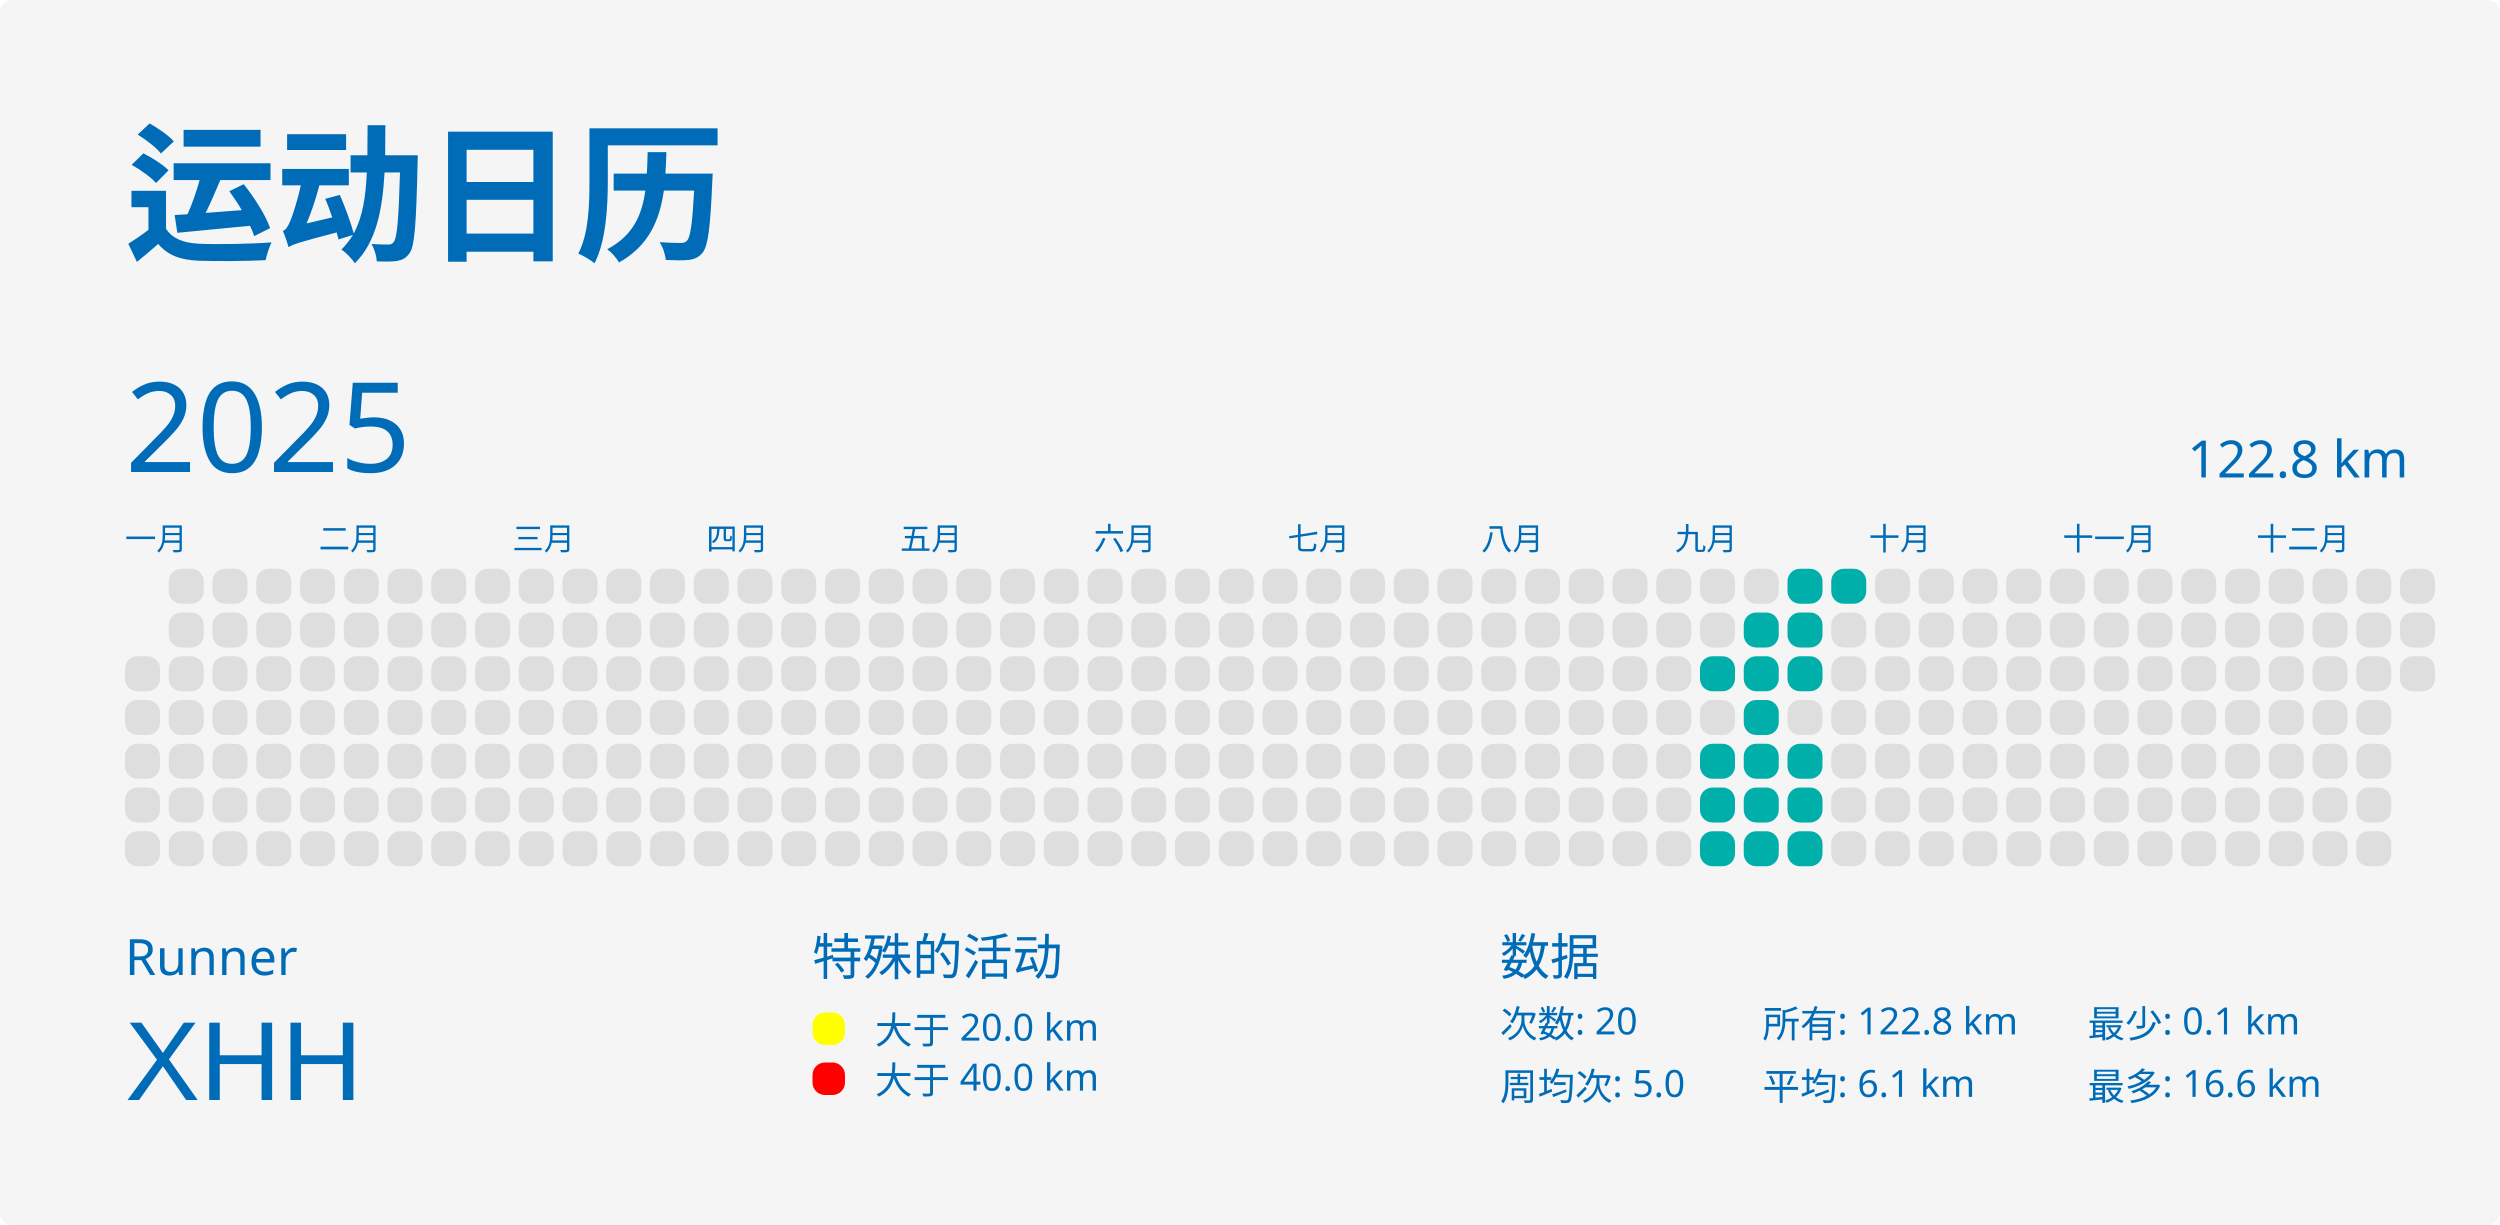
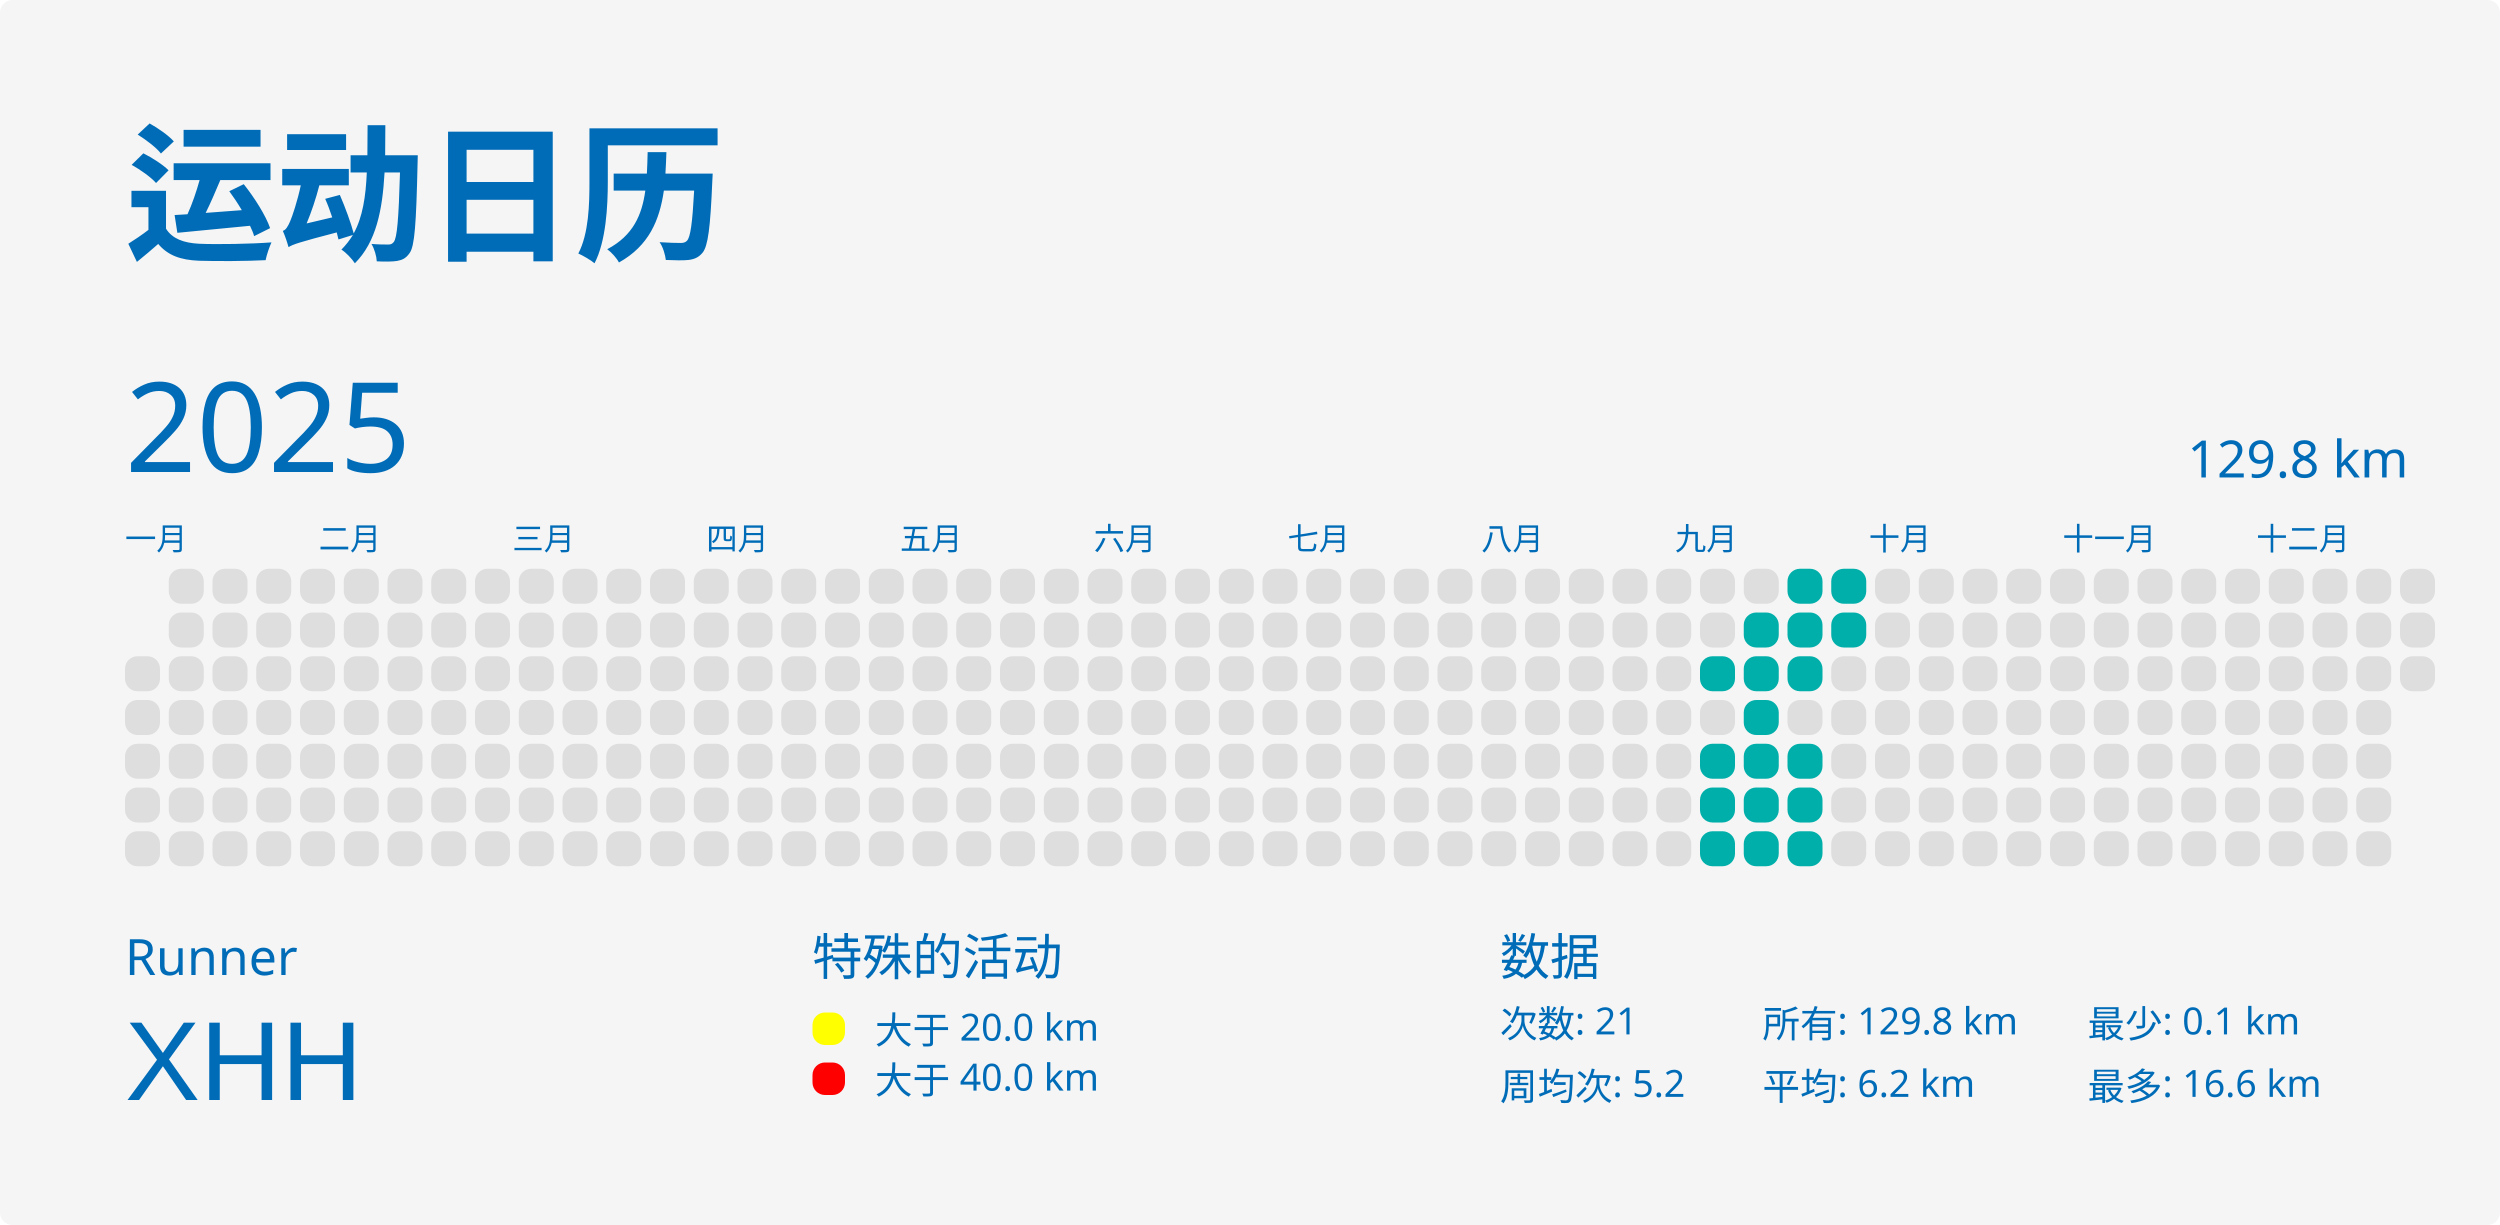
<svg xmlns="http://www.w3.org/2000/svg" baseProfile="full" height="98mm" version="1.1" viewBox="0,0,200,98" width="200mm">
  <defs />
  <rect fill="#f5f5f5" height="98" rx="1" ry="1" width="200" x="0" y="0" />
  <text fill="#006cb8" style="font-size:12px; font-family:MGI-Regular; font-weight:bold;" x="10" y="20">运动日历</text>
  <text fill="#006cb8" style="font-size:4px; font-family:MGI-Regular" x="10" y="78">Runner</text>
  <text fill="#006cb8" style="font-size:9px; font-family:Arial" x="10" y="88">XHH</text>
  <text fill="#006cb8" style="font-size:4px; font-family:MGI-Regular" x="65" y="78">特殊的活动</text>
  <rect fill="yellow" height="2.6" rx="1" ry="1" width="2.6" x="65" y="81" />
  <text fill="#006cb8" style="font-size:3px; font-family:MGI-Regular" x="70" y="83.5">大于 20.0 km</text>
  <rect fill="red" height="2.6" rx="1" ry="1" width="2.6" x="65" y="85" />
  <text fill="#006cb8" style="font-size:3px; font-family:MGI-Regular" x="70" y="87.5">大于 40.0 km</text>
  <text fill="#006cb8" style="font-size:4px; font-family:MGI-Regular" x="120" y="78">数据</text>
-   <text fill="#006cb8" style="font-size:3px; font-family:MGI-Regular" x="120" y="83">次数: 20</text>
-   <text fill="#006cb8" style="font-size:3px; font-family:MGI-Regular" x="120" y="88">周均次: 5.0</text>
-   <text fill="#006cb8" style="font-size:3px; font-family:MGI-Regular" x="141" y="83">所有: 122.8 km</text>
-   <text fill="#006cb8" style="font-size:3px; font-family:MGI-Regular" x="141" y="88">平均: 6.1 km</text>
+   <text fill="#006cb8" style="font-size:3px; font-family:MGI-Regular" x="120" y="83">次数: 21</text>
+   <text fill="#006cb8" style="font-size:3px; font-family:MGI-Regular" x="120" y="88">周均次: 5.2</text>
+   <text fill="#006cb8" style="font-size:3px; font-family:MGI-Regular" x="141" y="83">所有: 129.8 km</text>
+   <text fill="#006cb8" style="font-size:3px; font-family:MGI-Regular" x="141" y="88">平均: 6.2 km</text>
  <text fill="#006cb8" style="font-size:3px; font-family:MGI-Regular" x="167" y="83">最少: 0.1 km</text>
  <text fill="#006cb8" style="font-size:3px; font-family:MGI-Regular" x="167" y="88">最多: 16.6 km</text>
  <text dominant-baseline="hanging" fill="#006cb8" style="font-size:10.0px; font-family:MGI-Regular;" x="10" y="30">2025</text>
-   <text dominant-baseline="hanging" fill="#006cb8" style="font-size:4.125px; font-family:MGI-Regular;" x="175" y="35">122.8 km</text>
+   <text dominant-baseline="hanging" fill="#006cb8" style="font-size:4.125px; font-family:MGI-Regular;" x="175" y="35">129.8 km</text>
  <text fill="#006cb8" style="font-size:2.5px; font-family:MGI-Regular" x="10.0" y="44">一月</text>
  <text fill="#006cb8" style="font-size:2.5px; font-family:MGI-Regular" x="25.5" y="44">二月</text>
  <text fill="#006cb8" style="font-size:2.5px; font-family:MGI-Regular" x="41.0" y="44">三月</text>
  <text fill="#006cb8" style="font-size:2.5px; font-family:MGI-Regular" x="56.5" y="44">四月</text>
  <text fill="#006cb8" style="font-size:2.5px; font-family:MGI-Regular" x="72.0" y="44">五月</text>
  <text fill="#006cb8" style="font-size:2.5px; font-family:MGI-Regular" x="87.5" y="44">六月</text>
  <text fill="#006cb8" style="font-size:2.5px; font-family:MGI-Regular" x="103.0" y="44">七月</text>
  <text fill="#006cb8" style="font-size:2.5px; font-family:MGI-Regular" x="118.5" y="44">八月</text>
  <text fill="#006cb8" style="font-size:2.5px; font-family:MGI-Regular" x="134.0" y="44">九月</text>
  <text fill="#006cb8" style="font-size:2.5px; font-family:MGI-Regular" x="149.5" y="44">十月</text>
  <text fill="#006cb8" style="font-size:2.5px; font-family:MGI-Regular" x="165.0" y="44">十一月</text>
  <text fill="#006cb8" style="font-size:2.5px; font-family:MGI-Regular" x="180.5" y="44">十二月</text>
  <rect fill="#dedede" height="2.8" rx="1" ry="1" width="2.8" x="10.0" y="52.5" />
  <rect fill="#dedede" height="2.8" rx="1" ry="1" width="2.8" x="10.0" y="56.0" />
  <rect fill="#dedede" height="2.8" rx="1" ry="1" width="2.8" x="10.0" y="59.5" />
  <rect fill="#dedede" height="2.8" rx="1" ry="1" width="2.8" x="10.0" y="63.0" />
  <rect fill="#dedede" height="2.8" rx="1" ry="1" width="2.8" x="10.0" y="66.5" />
  <rect fill="#dedede" height="2.8" rx="1" ry="1" width="2.8" x="13.5" y="45.5" />
  <rect fill="#dedede" height="2.8" rx="1" ry="1" width="2.8" x="13.5" y="49.0" />
  <rect fill="#dedede" height="2.8" rx="1" ry="1" width="2.8" x="13.5" y="52.5" />
  <rect fill="#dedede" height="2.8" rx="1" ry="1" width="2.8" x="13.5" y="56.0" />
  <rect fill="#dedede" height="2.8" rx="1" ry="1" width="2.8" x="13.5" y="59.5" />
  <rect fill="#dedede" height="2.8" rx="1" ry="1" width="2.8" x="13.5" y="63.0" />
  <rect fill="#dedede" height="2.8" rx="1" ry="1" width="2.8" x="13.5" y="66.5" />
  <rect fill="#dedede" height="2.8" rx="1" ry="1" width="2.8" x="17.0" y="45.5" />
  <rect fill="#dedede" height="2.8" rx="1" ry="1" width="2.8" x="17.0" y="49.0" />
  <rect fill="#dedede" height="2.8" rx="1" ry="1" width="2.8" x="17.0" y="52.5" />
  <rect fill="#dedede" height="2.8" rx="1" ry="1" width="2.8" x="17.0" y="56.0" />
  <rect fill="#dedede" height="2.8" rx="1" ry="1" width="2.8" x="17.0" y="59.5" />
  <rect fill="#dedede" height="2.8" rx="1" ry="1" width="2.8" x="17.0" y="63.0" />
  <rect fill="#dedede" height="2.8" rx="1" ry="1" width="2.8" x="17.0" y="66.5" />
  <rect fill="#dedede" height="2.8" rx="1" ry="1" width="2.8" x="20.5" y="45.5" />
  <rect fill="#dedede" height="2.8" rx="1" ry="1" width="2.8" x="20.5" y="49.0" />
  <rect fill="#dedede" height="2.8" rx="1" ry="1" width="2.8" x="20.5" y="52.5" />
  <rect fill="#dedede" height="2.8" rx="1" ry="1" width="2.8" x="20.5" y="56.0" />
  <rect fill="#dedede" height="2.8" rx="1" ry="1" width="2.8" x="20.5" y="59.5" />
  <rect fill="#dedede" height="2.8" rx="1" ry="1" width="2.8" x="20.5" y="63.0" />
  <rect fill="#dedede" height="2.8" rx="1" ry="1" width="2.8" x="20.5" y="66.5" />
  <rect fill="#dedede" height="2.8" rx="1" ry="1" width="2.8" x="24.0" y="45.5" />
  <rect fill="#dedede" height="2.8" rx="1" ry="1" width="2.8" x="24.0" y="49.0" />
  <rect fill="#dedede" height="2.8" rx="1" ry="1" width="2.8" x="24.0" y="52.5" />
  <rect fill="#dedede" height="2.8" rx="1" ry="1" width="2.8" x="24.0" y="56.0" />
  <rect fill="#dedede" height="2.8" rx="1" ry="1" width="2.8" x="24.0" y="59.5" />
  <rect fill="#dedede" height="2.8" rx="1" ry="1" width="2.8" x="24.0" y="63.0" />
  <rect fill="#dedede" height="2.8" rx="1" ry="1" width="2.8" x="24.0" y="66.5" />
  <rect fill="#dedede" height="2.8" rx="1" ry="1" width="2.8" x="27.5" y="45.5" />
  <rect fill="#dedede" height="2.8" rx="1" ry="1" width="2.8" x="27.5" y="49.0" />
  <rect fill="#dedede" height="2.8" rx="1" ry="1" width="2.8" x="27.5" y="52.5" />
  <rect fill="#dedede" height="2.8" rx="1" ry="1" width="2.8" x="27.5" y="56.0" />
  <rect fill="#dedede" height="2.8" rx="1" ry="1" width="2.8" x="27.5" y="59.5" />
  <rect fill="#dedede" height="2.8" rx="1" ry="1" width="2.8" x="27.5" y="63.0" />
  <rect fill="#dedede" height="2.8" rx="1" ry="1" width="2.8" x="27.5" y="66.5" />
  <rect fill="#dedede" height="2.8" rx="1" ry="1" width="2.8" x="31.0" y="45.5" />
  <rect fill="#dedede" height="2.8" rx="1" ry="1" width="2.8" x="31.0" y="49.0" />
  <rect fill="#dedede" height="2.8" rx="1" ry="1" width="2.8" x="31.0" y="52.5" />
  <rect fill="#dedede" height="2.8" rx="1" ry="1" width="2.8" x="31.0" y="56.0" />
  <rect fill="#dedede" height="2.8" rx="1" ry="1" width="2.8" x="31.0" y="59.5" />
  <rect fill="#dedede" height="2.8" rx="1" ry="1" width="2.8" x="31.0" y="63.0" />
  <rect fill="#dedede" height="2.8" rx="1" ry="1" width="2.8" x="31.0" y="66.5" />
  <rect fill="#dedede" height="2.8" rx="1" ry="1" width="2.8" x="34.5" y="45.5" />
  <rect fill="#dedede" height="2.8" rx="1" ry="1" width="2.8" x="34.5" y="49.0" />
  <rect fill="#dedede" height="2.8" rx="1" ry="1" width="2.8" x="34.5" y="52.5" />
  <rect fill="#dedede" height="2.8" rx="1" ry="1" width="2.8" x="34.5" y="56.0" />
  <rect fill="#dedede" height="2.8" rx="1" ry="1" width="2.8" x="34.5" y="59.5" />
  <rect fill="#dedede" height="2.8" rx="1" ry="1" width="2.8" x="34.5" y="63.0" />
  <rect fill="#dedede" height="2.8" rx="1" ry="1" width="2.8" x="34.5" y="66.5" />
  <rect fill="#dedede" height="2.8" rx="1" ry="1" width="2.8" x="38.0" y="45.5" />
  <rect fill="#dedede" height="2.8" rx="1" ry="1" width="2.8" x="38.0" y="49.0" />
  <rect fill="#dedede" height="2.8" rx="1" ry="1" width="2.8" x="38.0" y="52.5" />
  <rect fill="#dedede" height="2.8" rx="1" ry="1" width="2.8" x="38.0" y="56.0" />
  <rect fill="#dedede" height="2.8" rx="1" ry="1" width="2.8" x="38.0" y="59.5" />
  <rect fill="#dedede" height="2.8" rx="1" ry="1" width="2.8" x="38.0" y="63.0" />
  <rect fill="#dedede" height="2.8" rx="1" ry="1" width="2.8" x="38.0" y="66.5" />
  <rect fill="#dedede" height="2.8" rx="1" ry="1" width="2.8" x="41.5" y="45.5" />
  <rect fill="#dedede" height="2.8" rx="1" ry="1" width="2.8" x="41.5" y="49.0" />
  <rect fill="#dedede" height="2.8" rx="1" ry="1" width="2.8" x="41.5" y="52.5" />
  <rect fill="#dedede" height="2.8" rx="1" ry="1" width="2.8" x="41.5" y="56.0" />
  <rect fill="#dedede" height="2.8" rx="1" ry="1" width="2.8" x="41.5" y="59.5" />
  <rect fill="#dedede" height="2.8" rx="1" ry="1" width="2.8" x="41.5" y="63.0" />
  <rect fill="#dedede" height="2.8" rx="1" ry="1" width="2.8" x="41.5" y="66.5" />
  <rect fill="#dedede" height="2.8" rx="1" ry="1" width="2.8" x="45.0" y="45.5" />
  <rect fill="#dedede" height="2.8" rx="1" ry="1" width="2.8" x="45.0" y="49.0" />
  <rect fill="#dedede" height="2.8" rx="1" ry="1" width="2.8" x="45.0" y="52.5" />
  <rect fill="#dedede" height="2.8" rx="1" ry="1" width="2.8" x="45.0" y="56.0" />
  <rect fill="#dedede" height="2.8" rx="1" ry="1" width="2.8" x="45.0" y="59.5" />
  <rect fill="#dedede" height="2.8" rx="1" ry="1" width="2.8" x="45.0" y="63.0" />
  <rect fill="#dedede" height="2.8" rx="1" ry="1" width="2.8" x="45.0" y="66.5" />
  <rect fill="#dedede" height="2.8" rx="1" ry="1" width="2.8" x="48.5" y="45.5" />
  <rect fill="#dedede" height="2.8" rx="1" ry="1" width="2.8" x="48.5" y="49.0" />
  <rect fill="#dedede" height="2.8" rx="1" ry="1" width="2.8" x="48.5" y="52.5" />
  <rect fill="#dedede" height="2.8" rx="1" ry="1" width="2.8" x="48.5" y="56.0" />
  <rect fill="#dedede" height="2.8" rx="1" ry="1" width="2.8" x="48.5" y="59.5" />
  <rect fill="#dedede" height="2.8" rx="1" ry="1" width="2.8" x="48.5" y="63.0" />
  <rect fill="#dedede" height="2.8" rx="1" ry="1" width="2.8" x="48.5" y="66.5" />
  <rect fill="#dedede" height="2.8" rx="1" ry="1" width="2.8" x="52.0" y="45.5" />
  <rect fill="#dedede" height="2.8" rx="1" ry="1" width="2.8" x="52.0" y="49.0" />
  <rect fill="#dedede" height="2.8" rx="1" ry="1" width="2.8" x="52.0" y="52.5" />
  <rect fill="#dedede" height="2.8" rx="1" ry="1" width="2.8" x="52.0" y="56.0" />
  <rect fill="#dedede" height="2.8" rx="1" ry="1" width="2.8" x="52.0" y="59.5" />
  <rect fill="#dedede" height="2.8" rx="1" ry="1" width="2.8" x="52.0" y="63.0" />
  <rect fill="#dedede" height="2.8" rx="1" ry="1" width="2.8" x="52.0" y="66.5" />
  <rect fill="#dedede" height="2.8" rx="1" ry="1" width="2.8" x="55.5" y="45.5" />
  <rect fill="#dedede" height="2.8" rx="1" ry="1" width="2.8" x="55.5" y="49.0" />
  <rect fill="#dedede" height="2.8" rx="1" ry="1" width="2.8" x="55.5" y="52.5" />
  <rect fill="#dedede" height="2.8" rx="1" ry="1" width="2.8" x="55.5" y="56.0" />
  <rect fill="#dedede" height="2.8" rx="1" ry="1" width="2.8" x="55.5" y="59.5" />
  <rect fill="#dedede" height="2.8" rx="1" ry="1" width="2.8" x="55.5" y="63.0" />
  <rect fill="#dedede" height="2.8" rx="1" ry="1" width="2.8" x="55.5" y="66.5" />
  <rect fill="#dedede" height="2.8" rx="1" ry="1" width="2.8" x="59.0" y="45.5" />
  <rect fill="#dedede" height="2.8" rx="1" ry="1" width="2.8" x="59.0" y="49.0" />
  <rect fill="#dedede" height="2.8" rx="1" ry="1" width="2.8" x="59.0" y="52.5" />
  <rect fill="#dedede" height="2.8" rx="1" ry="1" width="2.8" x="59.0" y="56.0" />
  <rect fill="#dedede" height="2.8" rx="1" ry="1" width="2.8" x="59.0" y="59.5" />
  <rect fill="#dedede" height="2.8" rx="1" ry="1" width="2.8" x="59.0" y="63.0" />
  <rect fill="#dedede" height="2.8" rx="1" ry="1" width="2.8" x="59.0" y="66.5" />
  <rect fill="#dedede" height="2.8" rx="1" ry="1" width="2.8" x="62.5" y="45.5" />
  <rect fill="#dedede" height="2.8" rx="1" ry="1" width="2.8" x="62.5" y="49.0" />
  <rect fill="#dedede" height="2.8" rx="1" ry="1" width="2.8" x="62.5" y="52.5" />
  <rect fill="#dedede" height="2.8" rx="1" ry="1" width="2.8" x="62.5" y="56.0" />
  <rect fill="#dedede" height="2.8" rx="1" ry="1" width="2.8" x="62.5" y="59.5" />
  <rect fill="#dedede" height="2.8" rx="1" ry="1" width="2.8" x="62.5" y="63.0" />
  <rect fill="#dedede" height="2.8" rx="1" ry="1" width="2.8" x="62.5" y="66.5" />
  <rect fill="#dedede" height="2.8" rx="1" ry="1" width="2.8" x="66.0" y="45.5" />
  <rect fill="#dedede" height="2.8" rx="1" ry="1" width="2.8" x="66.0" y="49.0" />
  <rect fill="#dedede" height="2.8" rx="1" ry="1" width="2.8" x="66.0" y="52.5" />
  <rect fill="#dedede" height="2.8" rx="1" ry="1" width="2.8" x="66.0" y="56.0" />
  <rect fill="#dedede" height="2.8" rx="1" ry="1" width="2.8" x="66.0" y="59.5" />
  <rect fill="#dedede" height="2.8" rx="1" ry="1" width="2.8" x="66.0" y="63.0" />
  <rect fill="#dedede" height="2.8" rx="1" ry="1" width="2.8" x="66.0" y="66.5" />
  <rect fill="#dedede" height="2.8" rx="1" ry="1" width="2.8" x="69.5" y="45.5" />
  <rect fill="#dedede" height="2.8" rx="1" ry="1" width="2.8" x="69.5" y="49.0" />
  <rect fill="#dedede" height="2.8" rx="1" ry="1" width="2.8" x="69.5" y="52.5" />
  <rect fill="#dedede" height="2.8" rx="1" ry="1" width="2.8" x="69.5" y="56.0" />
  <rect fill="#dedede" height="2.8" rx="1" ry="1" width="2.8" x="69.5" y="59.5" />
  <rect fill="#dedede" height="2.8" rx="1" ry="1" width="2.8" x="69.5" y="63.0" />
  <rect fill="#dedede" height="2.8" rx="1" ry="1" width="2.8" x="69.5" y="66.5" />
  <rect fill="#dedede" height="2.8" rx="1" ry="1" width="2.8" x="73.0" y="45.5" />
  <rect fill="#dedede" height="2.8" rx="1" ry="1" width="2.8" x="73.0" y="49.0" />
  <rect fill="#dedede" height="2.8" rx="1" ry="1" width="2.8" x="73.0" y="52.5" />
  <rect fill="#dedede" height="2.8" rx="1" ry="1" width="2.8" x="73.0" y="56.0" />
  <rect fill="#dedede" height="2.8" rx="1" ry="1" width="2.8" x="73.0" y="59.5" />
  <rect fill="#dedede" height="2.8" rx="1" ry="1" width="2.8" x="73.0" y="63.0" />
  <rect fill="#dedede" height="2.8" rx="1" ry="1" width="2.8" x="73.0" y="66.5" />
  <rect fill="#dedede" height="2.8" rx="1" ry="1" width="2.8" x="76.5" y="45.5" />
  <rect fill="#dedede" height="2.8" rx="1" ry="1" width="2.8" x="76.5" y="49.0" />
  <rect fill="#dedede" height="2.8" rx="1" ry="1" width="2.8" x="76.5" y="52.5" />
  <rect fill="#dedede" height="2.8" rx="1" ry="1" width="2.8" x="76.5" y="56.0" />
  <rect fill="#dedede" height="2.8" rx="1" ry="1" width="2.8" x="76.5" y="59.5" />
  <rect fill="#dedede" height="2.8" rx="1" ry="1" width="2.8" x="76.5" y="63.0" />
  <rect fill="#dedede" height="2.8" rx="1" ry="1" width="2.8" x="76.5" y="66.5" />
  <rect fill="#dedede" height="2.8" rx="1" ry="1" width="2.8" x="80.0" y="45.5" />
  <rect fill="#dedede" height="2.8" rx="1" ry="1" width="2.8" x="80.0" y="49.0" />
  <rect fill="#dedede" height="2.8" rx="1" ry="1" width="2.8" x="80.0" y="52.5" />
  <rect fill="#dedede" height="2.8" rx="1" ry="1" width="2.8" x="80.0" y="56.0" />
  <rect fill="#dedede" height="2.8" rx="1" ry="1" width="2.8" x="80.0" y="59.5" />
  <rect fill="#dedede" height="2.8" rx="1" ry="1" width="2.8" x="80.0" y="63.0" />
  <rect fill="#dedede" height="2.8" rx="1" ry="1" width="2.8" x="80.0" y="66.5" />
  <rect fill="#dedede" height="2.8" rx="1" ry="1" width="2.8" x="83.5" y="45.5" />
  <rect fill="#dedede" height="2.8" rx="1" ry="1" width="2.8" x="83.5" y="49.0" />
  <rect fill="#dedede" height="2.8" rx="1" ry="1" width="2.8" x="83.5" y="52.5" />
  <rect fill="#dedede" height="2.8" rx="1" ry="1" width="2.8" x="83.5" y="56.0" />
  <rect fill="#dedede" height="2.8" rx="1" ry="1" width="2.8" x="83.5" y="59.5" />
  <rect fill="#dedede" height="2.8" rx="1" ry="1" width="2.8" x="83.5" y="63.0" />
  <rect fill="#dedede" height="2.8" rx="1" ry="1" width="2.8" x="83.5" y="66.5" />
  <rect fill="#dedede" height="2.8" rx="1" ry="1" width="2.8" x="87.0" y="45.5" />
  <rect fill="#dedede" height="2.8" rx="1" ry="1" width="2.8" x="87.0" y="49.0" />
  <rect fill="#dedede" height="2.8" rx="1" ry="1" width="2.8" x="87.0" y="52.5" />
  <rect fill="#dedede" height="2.8" rx="1" ry="1" width="2.8" x="87.0" y="56.0" />
  <rect fill="#dedede" height="2.8" rx="1" ry="1" width="2.8" x="87.0" y="59.5" />
  <rect fill="#dedede" height="2.8" rx="1" ry="1" width="2.8" x="87.0" y="63.0" />
  <rect fill="#dedede" height="2.8" rx="1" ry="1" width="2.8" x="87.0" y="66.5" />
  <rect fill="#dedede" height="2.8" rx="1" ry="1" width="2.8" x="90.5" y="45.5" />
  <rect fill="#dedede" height="2.8" rx="1" ry="1" width="2.8" x="90.5" y="49.0" />
  <rect fill="#dedede" height="2.8" rx="1" ry="1" width="2.8" x="90.5" y="52.5" />
  <rect fill="#dedede" height="2.8" rx="1" ry="1" width="2.8" x="90.5" y="56.0" />
  <rect fill="#dedede" height="2.8" rx="1" ry="1" width="2.8" x="90.5" y="59.5" />
  <rect fill="#dedede" height="2.8" rx="1" ry="1" width="2.8" x="90.5" y="63.0" />
  <rect fill="#dedede" height="2.8" rx="1" ry="1" width="2.8" x="90.5" y="66.5" />
  <rect fill="#dedede" height="2.8" rx="1" ry="1" width="2.8" x="94.0" y="45.5" />
  <rect fill="#dedede" height="2.8" rx="1" ry="1" width="2.8" x="94.0" y="49.0" />
  <rect fill="#dedede" height="2.8" rx="1" ry="1" width="2.8" x="94.0" y="52.5" />
  <rect fill="#dedede" height="2.8" rx="1" ry="1" width="2.8" x="94.0" y="56.0" />
  <rect fill="#dedede" height="2.8" rx="1" ry="1" width="2.8" x="94.0" y="59.5" />
  <rect fill="#dedede" height="2.8" rx="1" ry="1" width="2.8" x="94.0" y="63.0" />
  <rect fill="#dedede" height="2.8" rx="1" ry="1" width="2.8" x="94.0" y="66.5" />
  <rect fill="#dedede" height="2.8" rx="1" ry="1" width="2.8" x="97.5" y="45.5" />
  <rect fill="#dedede" height="2.8" rx="1" ry="1" width="2.8" x="97.5" y="49.0" />
  <rect fill="#dedede" height="2.8" rx="1" ry="1" width="2.8" x="97.5" y="52.5" />
  <rect fill="#dedede" height="2.8" rx="1" ry="1" width="2.8" x="97.5" y="56.0" />
  <rect fill="#dedede" height="2.8" rx="1" ry="1" width="2.8" x="97.5" y="59.5" />
  <rect fill="#dedede" height="2.8" rx="1" ry="1" width="2.8" x="97.5" y="63.0" />
  <rect fill="#dedede" height="2.8" rx="1" ry="1" width="2.8" x="97.5" y="66.5" />
  <rect fill="#dedede" height="2.8" rx="1" ry="1" width="2.8" x="101.0" y="45.5" />
  <rect fill="#dedede" height="2.8" rx="1" ry="1" width="2.8" x="101.0" y="49.0" />
  <rect fill="#dedede" height="2.8" rx="1" ry="1" width="2.8" x="101.0" y="52.5" />
  <rect fill="#dedede" height="2.8" rx="1" ry="1" width="2.8" x="101.0" y="56.0" />
  <rect fill="#dedede" height="2.8" rx="1" ry="1" width="2.8" x="101.0" y="59.5" />
  <rect fill="#dedede" height="2.8" rx="1" ry="1" width="2.8" x="101.0" y="63.0" />
  <rect fill="#dedede" height="2.8" rx="1" ry="1" width="2.8" x="101.0" y="66.5" />
  <rect fill="#dedede" height="2.8" rx="1" ry="1" width="2.8" x="104.5" y="45.5" />
  <rect fill="#dedede" height="2.8" rx="1" ry="1" width="2.8" x="104.5" y="49.0" />
  <rect fill="#dedede" height="2.8" rx="1" ry="1" width="2.8" x="104.5" y="52.5" />
  <rect fill="#dedede" height="2.8" rx="1" ry="1" width="2.8" x="104.5" y="56.0" />
  <rect fill="#dedede" height="2.8" rx="1" ry="1" width="2.8" x="104.5" y="59.5" />
  <rect fill="#dedede" height="2.8" rx="1" ry="1" width="2.8" x="104.5" y="63.0" />
  <rect fill="#dedede" height="2.8" rx="1" ry="1" width="2.8" x="104.5" y="66.5" />
  <rect fill="#dedede" height="2.8" rx="1" ry="1" width="2.8" x="108.0" y="45.5" />
  <rect fill="#dedede" height="2.8" rx="1" ry="1" width="2.8" x="108.0" y="49.0" />
  <rect fill="#dedede" height="2.8" rx="1" ry="1" width="2.8" x="108.0" y="52.5" />
  <rect fill="#dedede" height="2.8" rx="1" ry="1" width="2.8" x="108.0" y="56.0" />
  <rect fill="#dedede" height="2.8" rx="1" ry="1" width="2.8" x="108.0" y="59.5" />
  <rect fill="#dedede" height="2.8" rx="1" ry="1" width="2.8" x="108.0" y="63.0" />
  <rect fill="#dedede" height="2.8" rx="1" ry="1" width="2.8" x="108.0" y="66.5" />
  <rect fill="#dedede" height="2.8" rx="1" ry="1" width="2.8" x="111.5" y="45.5" />
  <rect fill="#dedede" height="2.8" rx="1" ry="1" width="2.8" x="111.5" y="49.0" />
  <rect fill="#dedede" height="2.8" rx="1" ry="1" width="2.8" x="111.5" y="52.5" />
  <rect fill="#dedede" height="2.8" rx="1" ry="1" width="2.8" x="111.5" y="56.0" />
  <rect fill="#dedede" height="2.8" rx="1" ry="1" width="2.8" x="111.5" y="59.5" />
  <rect fill="#dedede" height="2.8" rx="1" ry="1" width="2.8" x="111.5" y="63.0" />
  <rect fill="#dedede" height="2.8" rx="1" ry="1" width="2.8" x="111.5" y="66.5" />
  <rect fill="#dedede" height="2.8" rx="1" ry="1" width="2.8" x="115.0" y="45.5" />
  <rect fill="#dedede" height="2.8" rx="1" ry="1" width="2.8" x="115.0" y="49.0" />
  <rect fill="#dedede" height="2.8" rx="1" ry="1" width="2.8" x="115.0" y="52.5" />
  <rect fill="#dedede" height="2.8" rx="1" ry="1" width="2.8" x="115.0" y="56.0" />
  <rect fill="#dedede" height="2.8" rx="1" ry="1" width="2.8" x="115.0" y="59.5" />
  <rect fill="#dedede" height="2.8" rx="1" ry="1" width="2.8" x="115.0" y="63.0" />
  <rect fill="#dedede" height="2.8" rx="1" ry="1" width="2.8" x="115.0" y="66.5" />
  <rect fill="#dedede" height="2.8" rx="1" ry="1" width="2.8" x="118.5" y="45.5" />
  <rect fill="#dedede" height="2.8" rx="1" ry="1" width="2.8" x="118.5" y="49.0" />
  <rect fill="#dedede" height="2.8" rx="1" ry="1" width="2.8" x="118.5" y="52.5" />
  <rect fill="#dedede" height="2.8" rx="1" ry="1" width="2.8" x="118.5" y="56.0" />
  <rect fill="#dedede" height="2.8" rx="1" ry="1" width="2.8" x="118.5" y="59.5" />
  <rect fill="#dedede" height="2.8" rx="1" ry="1" width="2.8" x="118.5" y="63.0" />
  <rect fill="#dedede" height="2.8" rx="1" ry="1" width="2.8" x="118.5" y="66.5" />
  <rect fill="#dedede" height="2.8" rx="1" ry="1" width="2.8" x="122.0" y="45.5" />
  <rect fill="#dedede" height="2.8" rx="1" ry="1" width="2.8" x="122.0" y="49.0" />
  <rect fill="#dedede" height="2.8" rx="1" ry="1" width="2.8" x="122.0" y="52.5" />
  <rect fill="#dedede" height="2.8" rx="1" ry="1" width="2.8" x="122.0" y="56.0" />
  <rect fill="#dedede" height="2.8" rx="1" ry="1" width="2.8" x="122.0" y="59.5" />
  <rect fill="#dedede" height="2.8" rx="1" ry="1" width="2.8" x="122.0" y="63.0" />
  <rect fill="#dedede" height="2.8" rx="1" ry="1" width="2.8" x="122.0" y="66.5" />
  <rect fill="#dedede" height="2.8" rx="1" ry="1" width="2.8" x="125.5" y="45.5" />
  <rect fill="#dedede" height="2.8" rx="1" ry="1" width="2.8" x="125.5" y="49.0" />
  <rect fill="#dedede" height="2.8" rx="1" ry="1" width="2.8" x="125.5" y="52.5" />
  <rect fill="#dedede" height="2.8" rx="1" ry="1" width="2.8" x="125.5" y="56.0" />
  <rect fill="#dedede" height="2.8" rx="1" ry="1" width="2.8" x="125.5" y="59.5" />
  <rect fill="#dedede" height="2.8" rx="1" ry="1" width="2.8" x="125.5" y="63.0" />
  <rect fill="#dedede" height="2.8" rx="1" ry="1" width="2.8" x="125.5" y="66.5" />
  <rect fill="#dedede" height="2.8" rx="1" ry="1" width="2.8" x="129.0" y="45.5" />
  <rect fill="#dedede" height="2.8" rx="1" ry="1" width="2.8" x="129.0" y="49.0" />
  <rect fill="#dedede" height="2.8" rx="1" ry="1" width="2.8" x="129.0" y="52.5" />
  <rect fill="#dedede" height="2.8" rx="1" ry="1" width="2.8" x="129.0" y="56.0" />
  <rect fill="#dedede" height="2.8" rx="1" ry="1" width="2.8" x="129.0" y="59.5" />
  <rect fill="#dedede" height="2.8" rx="1" ry="1" width="2.8" x="129.0" y="63.0" />
  <rect fill="#dedede" height="2.8" rx="1" ry="1" width="2.8" x="129.0" y="66.5" />
  <rect fill="#dedede" height="2.8" rx="1" ry="1" width="2.8" x="132.5" y="45.5" />
  <rect fill="#dedede" height="2.8" rx="1" ry="1" width="2.8" x="132.5" y="49.0" />
  <rect fill="#dedede" height="2.8" rx="1" ry="1" width="2.8" x="132.5" y="52.5" />
  <rect fill="#dedede" height="2.8" rx="1" ry="1" width="2.8" x="132.5" y="56.0" />
  <rect fill="#dedede" height="2.8" rx="1" ry="1" width="2.8" x="132.5" y="59.5" />
  <rect fill="#dedede" height="2.8" rx="1" ry="1" width="2.8" x="132.5" y="63.0" />
  <rect fill="#dedede" height="2.8" rx="1" ry="1" width="2.8" x="132.5" y="66.5" />
  <rect fill="#dedede" height="2.8" rx="1" ry="1" width="2.8" x="136.0" y="45.5" />
  <rect fill="#dedede" height="2.8" rx="1" ry="1" width="2.8" x="136.0" y="49.0" />
  <rect fill="#00AFAA" height="2.8" rx="1" ry="1" width="2.8" x="136.0" y="52.5" />
  <rect fill="#dedede" height="2.8" rx="1" ry="1" width="2.8" x="136.0" y="56.0" />
  <rect fill="#00AFAA" height="2.8" rx="1" ry="1" width="2.8" x="136.0" y="59.5" />
  <rect fill="#00AFAA" height="2.8" rx="1" ry="1" width="2.8" x="136.0" y="63.0" />
  <rect fill="#00AFAA" height="2.8" rx="1" ry="1" width="2.8" x="136.0" y="66.5" />
  <rect fill="#dedede" height="2.8" rx="1" ry="1" width="2.8" x="139.5" y="45.5" />
  <rect fill="#00AFAA" height="2.8" rx="1" ry="1" width="2.8" x="139.5" y="49.0" />
  <rect fill="#00AFAA" height="2.8" rx="1" ry="1" width="2.8" x="139.5" y="52.5" />
  <rect fill="#00AFAA" height="2.8" rx="1" ry="1" width="2.8" x="139.5" y="56.0" />
  <rect fill="#00AFAA" height="2.8" rx="1" ry="1" width="2.8" x="139.5" y="59.5" />
  <rect fill="#00AFAA" height="2.8" rx="1" ry="1" width="2.8" x="139.5" y="63.0" />
  <rect fill="#00AFAA" height="2.8" rx="1" ry="1" width="2.8" x="139.5" y="66.5" />
  <rect fill="#00AFAA" height="2.8" rx="1" ry="1" width="2.8" x="143.0" y="45.5" />
  <rect fill="#00AFAA" height="2.8" rx="1" ry="1" width="2.8" x="143.0" y="49.0" />
  <rect fill="#00AFAA" height="2.8" rx="1" ry="1" width="2.8" x="143.0" y="52.5" />
  <rect fill="#dedede" height="2.8" rx="1" ry="1" width="2.8" x="143.0" y="56.0" />
  <rect fill="#00AFAA" height="2.8" rx="1" ry="1" width="2.8" x="143.0" y="59.5" />
  <rect fill="#00AFAA" height="2.8" rx="1" ry="1" width="2.8" x="143.0" y="63.0" />
  <rect fill="#00AFAA" height="2.8" rx="1" ry="1" width="2.8" x="143.0" y="66.5" />
  <rect fill="#00AFAA" height="2.8" rx="1" ry="1" width="2.8" x="146.5" y="45.5" />
-   <rect fill="#dedede" height="2.8" rx="1" ry="1" width="2.8" x="146.5" y="49.0" />
+   <rect fill="#00AFAA" height="2.8" rx="1" ry="1" width="2.8" x="146.5" y="49.0" />
  <rect fill="#dedede" height="2.8" rx="1" ry="1" width="2.8" x="146.5" y="52.5" />
  <rect fill="#dedede" height="2.8" rx="1" ry="1" width="2.8" x="146.5" y="56.0" />
  <rect fill="#dedede" height="2.8" rx="1" ry="1" width="2.8" x="146.5" y="59.5" />
  <rect fill="#dedede" height="2.8" rx="1" ry="1" width="2.8" x="146.5" y="63.0" />
  <rect fill="#dedede" height="2.8" rx="1" ry="1" width="2.8" x="146.5" y="66.5" />
  <rect fill="#dedede" height="2.8" rx="1" ry="1" width="2.8" x="150.0" y="45.5" />
  <rect fill="#dedede" height="2.8" rx="1" ry="1" width="2.8" x="150.0" y="49.0" />
  <rect fill="#dedede" height="2.8" rx="1" ry="1" width="2.8" x="150.0" y="52.5" />
  <rect fill="#dedede" height="2.8" rx="1" ry="1" width="2.8" x="150.0" y="56.0" />
  <rect fill="#dedede" height="2.8" rx="1" ry="1" width="2.8" x="150.0" y="59.5" />
  <rect fill="#dedede" height="2.8" rx="1" ry="1" width="2.8" x="150.0" y="63.0" />
  <rect fill="#dedede" height="2.8" rx="1" ry="1" width="2.8" x="150.0" y="66.5" />
  <rect fill="#dedede" height="2.8" rx="1" ry="1" width="2.8" x="153.5" y="45.5" />
  <rect fill="#dedede" height="2.8" rx="1" ry="1" width="2.8" x="153.5" y="49.0" />
  <rect fill="#dedede" height="2.8" rx="1" ry="1" width="2.8" x="153.5" y="52.5" />
  <rect fill="#dedede" height="2.8" rx="1" ry="1" width="2.8" x="153.5" y="56.0" />
  <rect fill="#dedede" height="2.8" rx="1" ry="1" width="2.8" x="153.5" y="59.5" />
  <rect fill="#dedede" height="2.8" rx="1" ry="1" width="2.8" x="153.5" y="63.0" />
  <rect fill="#dedede" height="2.8" rx="1" ry="1" width="2.8" x="153.5" y="66.5" />
  <rect fill="#dedede" height="2.8" rx="1" ry="1" width="2.8" x="157.0" y="45.5" />
  <rect fill="#dedede" height="2.8" rx="1" ry="1" width="2.8" x="157.0" y="49.0" />
  <rect fill="#dedede" height="2.8" rx="1" ry="1" width="2.8" x="157.0" y="52.5" />
  <rect fill="#dedede" height="2.8" rx="1" ry="1" width="2.8" x="157.0" y="56.0" />
  <rect fill="#dedede" height="2.8" rx="1" ry="1" width="2.8" x="157.0" y="59.5" />
  <rect fill="#dedede" height="2.8" rx="1" ry="1" width="2.8" x="157.0" y="63.0" />
  <rect fill="#dedede" height="2.8" rx="1" ry="1" width="2.8" x="157.0" y="66.5" />
  <rect fill="#dedede" height="2.8" rx="1" ry="1" width="2.8" x="160.5" y="45.5" />
  <rect fill="#dedede" height="2.8" rx="1" ry="1" width="2.8" x="160.5" y="49.0" />
  <rect fill="#dedede" height="2.8" rx="1" ry="1" width="2.8" x="160.5" y="52.5" />
  <rect fill="#dedede" height="2.8" rx="1" ry="1" width="2.8" x="160.5" y="56.0" />
  <rect fill="#dedede" height="2.8" rx="1" ry="1" width="2.8" x="160.5" y="59.5" />
  <rect fill="#dedede" height="2.8" rx="1" ry="1" width="2.8" x="160.5" y="63.0" />
  <rect fill="#dedede" height="2.8" rx="1" ry="1" width="2.8" x="160.5" y="66.5" />
  <rect fill="#dedede" height="2.8" rx="1" ry="1" width="2.8" x="164.0" y="45.5" />
  <rect fill="#dedede" height="2.8" rx="1" ry="1" width="2.8" x="164.0" y="49.0" />
  <rect fill="#dedede" height="2.8" rx="1" ry="1" width="2.8" x="164.0" y="52.5" />
  <rect fill="#dedede" height="2.8" rx="1" ry="1" width="2.8" x="164.0" y="56.0" />
  <rect fill="#dedede" height="2.8" rx="1" ry="1" width="2.8" x="164.0" y="59.5" />
  <rect fill="#dedede" height="2.8" rx="1" ry="1" width="2.8" x="164.0" y="63.0" />
  <rect fill="#dedede" height="2.8" rx="1" ry="1" width="2.8" x="164.0" y="66.5" />
  <rect fill="#dedede" height="2.8" rx="1" ry="1" width="2.8" x="167.5" y="45.5" />
  <rect fill="#dedede" height="2.8" rx="1" ry="1" width="2.8" x="167.5" y="49.0" />
  <rect fill="#dedede" height="2.8" rx="1" ry="1" width="2.8" x="167.5" y="52.5" />
  <rect fill="#dedede" height="2.8" rx="1" ry="1" width="2.8" x="167.5" y="56.0" />
  <rect fill="#dedede" height="2.8" rx="1" ry="1" width="2.8" x="167.5" y="59.5" />
  <rect fill="#dedede" height="2.8" rx="1" ry="1" width="2.8" x="167.5" y="63.0" />
  <rect fill="#dedede" height="2.8" rx="1" ry="1" width="2.8" x="167.5" y="66.5" />
  <rect fill="#dedede" height="2.8" rx="1" ry="1" width="2.8" x="171.0" y="45.5" />
  <rect fill="#dedede" height="2.8" rx="1" ry="1" width="2.8" x="171.0" y="49.0" />
  <rect fill="#dedede" height="2.8" rx="1" ry="1" width="2.8" x="171.0" y="52.5" />
  <rect fill="#dedede" height="2.8" rx="1" ry="1" width="2.8" x="171.0" y="56.0" />
  <rect fill="#dedede" height="2.8" rx="1" ry="1" width="2.8" x="171.0" y="59.5" />
  <rect fill="#dedede" height="2.8" rx="1" ry="1" width="2.8" x="171.0" y="63.0" />
  <rect fill="#dedede" height="2.8" rx="1" ry="1" width="2.8" x="171.0" y="66.5" />
  <rect fill="#dedede" height="2.8" rx="1" ry="1" width="2.8" x="174.5" y="45.5" />
  <rect fill="#dedede" height="2.8" rx="1" ry="1" width="2.8" x="174.5" y="49.0" />
  <rect fill="#dedede" height="2.8" rx="1" ry="1" width="2.8" x="174.5" y="52.5" />
  <rect fill="#dedede" height="2.8" rx="1" ry="1" width="2.8" x="174.5" y="56.0" />
  <rect fill="#dedede" height="2.8" rx="1" ry="1" width="2.8" x="174.5" y="59.5" />
  <rect fill="#dedede" height="2.8" rx="1" ry="1" width="2.8" x="174.5" y="63.0" />
  <rect fill="#dedede" height="2.8" rx="1" ry="1" width="2.8" x="174.5" y="66.5" />
  <rect fill="#dedede" height="2.8" rx="1" ry="1" width="2.8" x="178.0" y="45.5" />
  <rect fill="#dedede" height="2.8" rx="1" ry="1" width="2.8" x="178.0" y="49.0" />
  <rect fill="#dedede" height="2.8" rx="1" ry="1" width="2.8" x="178.0" y="52.5" />
  <rect fill="#dedede" height="2.8" rx="1" ry="1" width="2.8" x="178.0" y="56.0" />
  <rect fill="#dedede" height="2.8" rx="1" ry="1" width="2.8" x="178.0" y="59.5" />
  <rect fill="#dedede" height="2.8" rx="1" ry="1" width="2.8" x="178.0" y="63.0" />
  <rect fill="#dedede" height="2.8" rx="1" ry="1" width="2.8" x="178.0" y="66.5" />
  <rect fill="#dedede" height="2.8" rx="1" ry="1" width="2.8" x="181.5" y="45.5" />
  <rect fill="#dedede" height="2.8" rx="1" ry="1" width="2.8" x="181.5" y="49.0" />
  <rect fill="#dedede" height="2.8" rx="1" ry="1" width="2.8" x="181.5" y="52.5" />
  <rect fill="#dedede" height="2.8" rx="1" ry="1" width="2.8" x="181.5" y="56.0" />
  <rect fill="#dedede" height="2.8" rx="1" ry="1" width="2.8" x="181.5" y="59.5" />
  <rect fill="#dedede" height="2.8" rx="1" ry="1" width="2.8" x="181.5" y="63.0" />
  <rect fill="#dedede" height="2.8" rx="1" ry="1" width="2.8" x="181.5" y="66.5" />
  <rect fill="#dedede" height="2.8" rx="1" ry="1" width="2.8" x="185.0" y="45.5" />
  <rect fill="#dedede" height="2.8" rx="1" ry="1" width="2.8" x="185.0" y="49.0" />
  <rect fill="#dedede" height="2.8" rx="1" ry="1" width="2.8" x="185.0" y="52.5" />
  <rect fill="#dedede" height="2.8" rx="1" ry="1" width="2.8" x="185.0" y="56.0" />
  <rect fill="#dedede" height="2.8" rx="1" ry="1" width="2.8" x="185.0" y="59.5" />
  <rect fill="#dedede" height="2.8" rx="1" ry="1" width="2.8" x="185.0" y="63.0" />
  <rect fill="#dedede" height="2.8" rx="1" ry="1" width="2.8" x="185.0" y="66.5" />
  <rect fill="#dedede" height="2.8" rx="1" ry="1" width="2.8" x="188.5" y="45.5" />
  <rect fill="#dedede" height="2.8" rx="1" ry="1" width="2.8" x="188.5" y="49.0" />
  <rect fill="#dedede" height="2.8" rx="1" ry="1" width="2.8" x="188.5" y="52.5" />
  <rect fill="#dedede" height="2.8" rx="1" ry="1" width="2.8" x="188.5" y="56.0" />
  <rect fill="#dedede" height="2.8" rx="1" ry="1" width="2.8" x="188.5" y="59.5" />
  <rect fill="#dedede" height="2.8" rx="1" ry="1" width="2.8" x="188.5" y="63.0" />
  <rect fill="#dedede" height="2.8" rx="1" ry="1" width="2.8" x="188.5" y="66.5" />
  <rect fill="#dedede" height="2.8" rx="1" ry="1" width="2.8" x="192.0" y="45.5" />
  <rect fill="#dedede" height="2.8" rx="1" ry="1" width="2.8" x="192.0" y="49.0" />
  <rect fill="#dedede" height="2.8" rx="1" ry="1" width="2.8" x="192.0" y="52.5" />
</svg>
